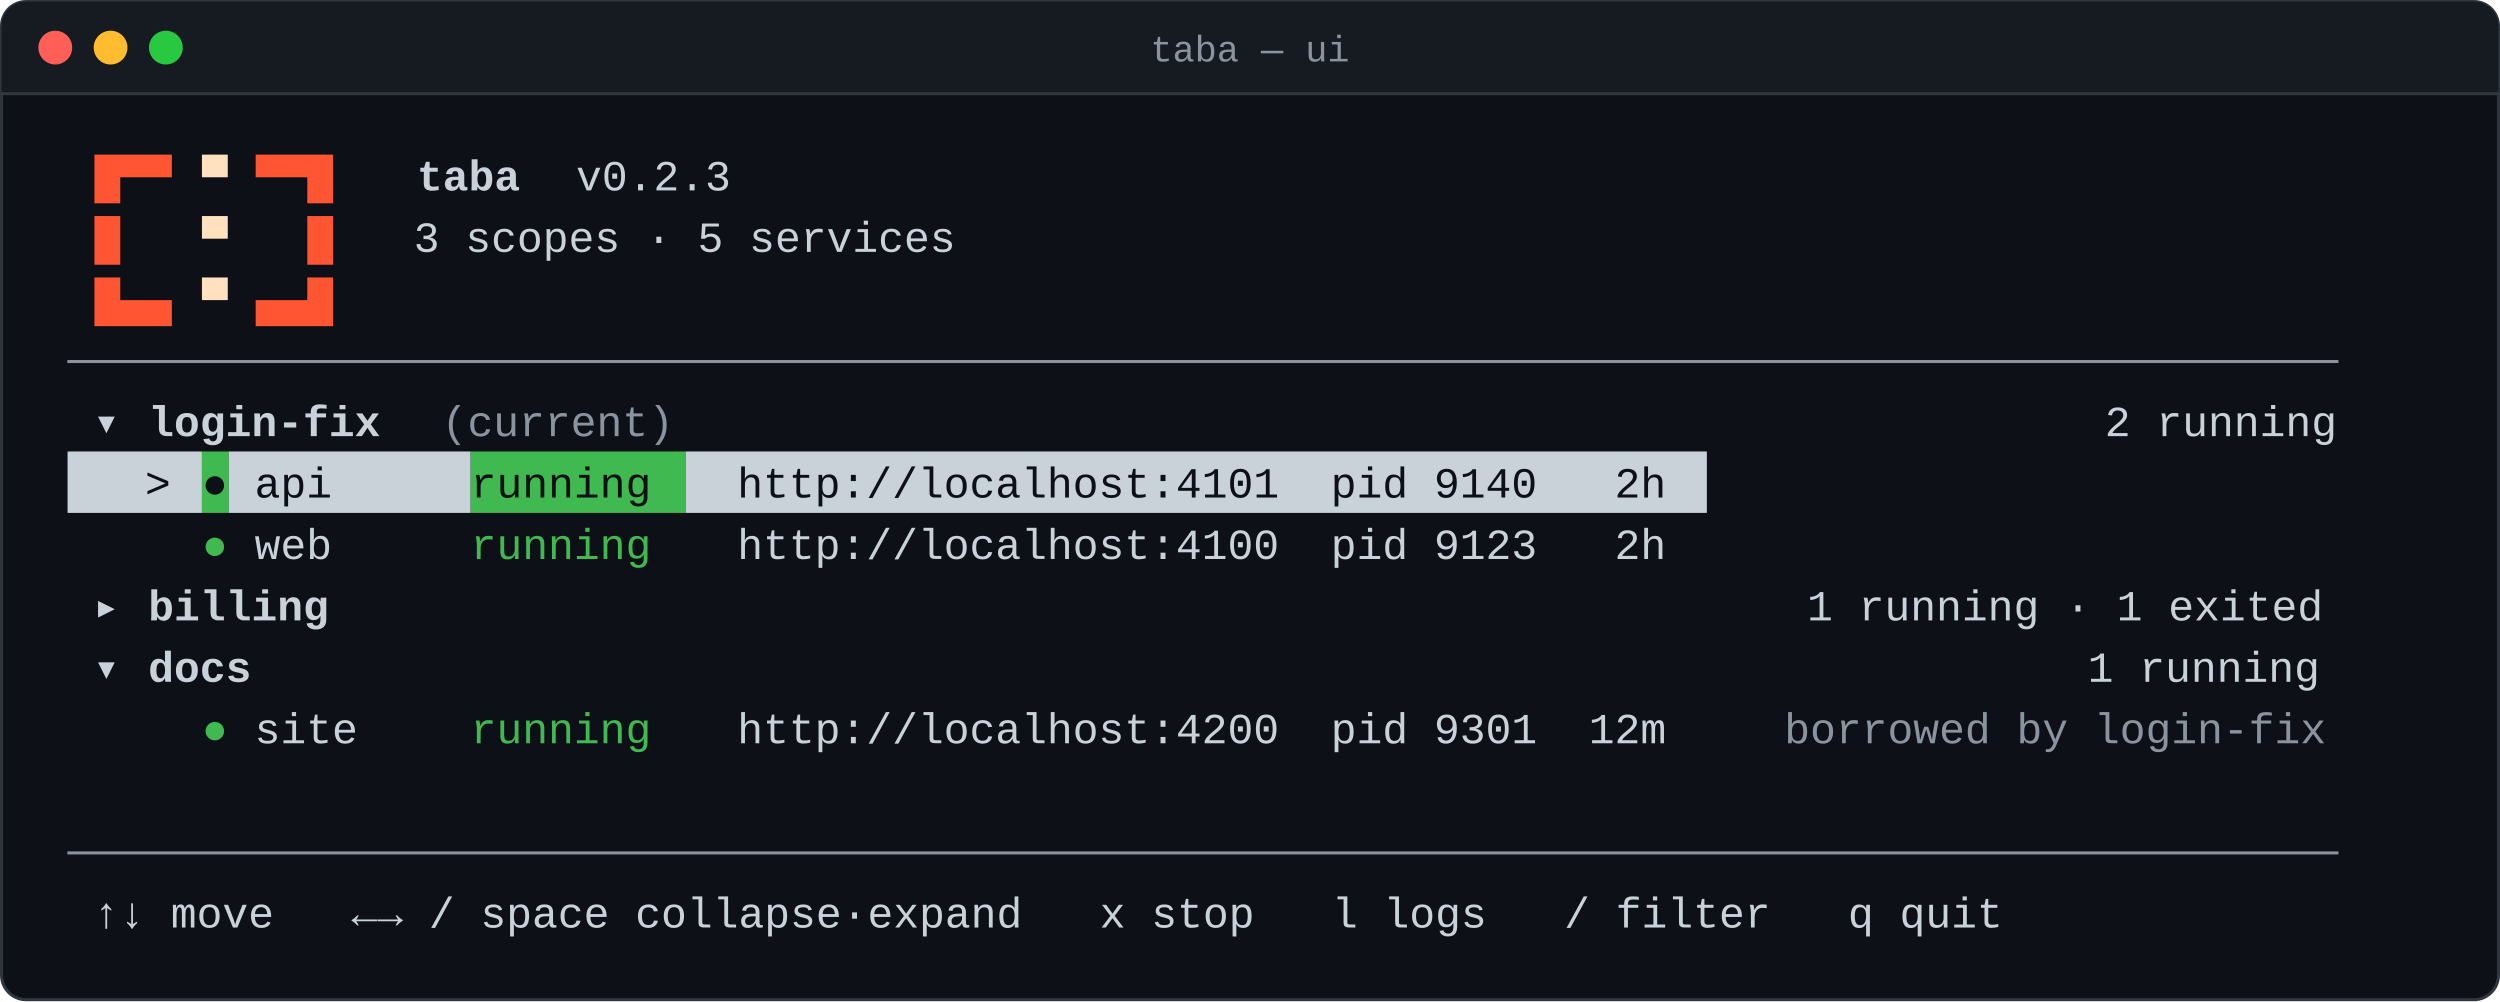
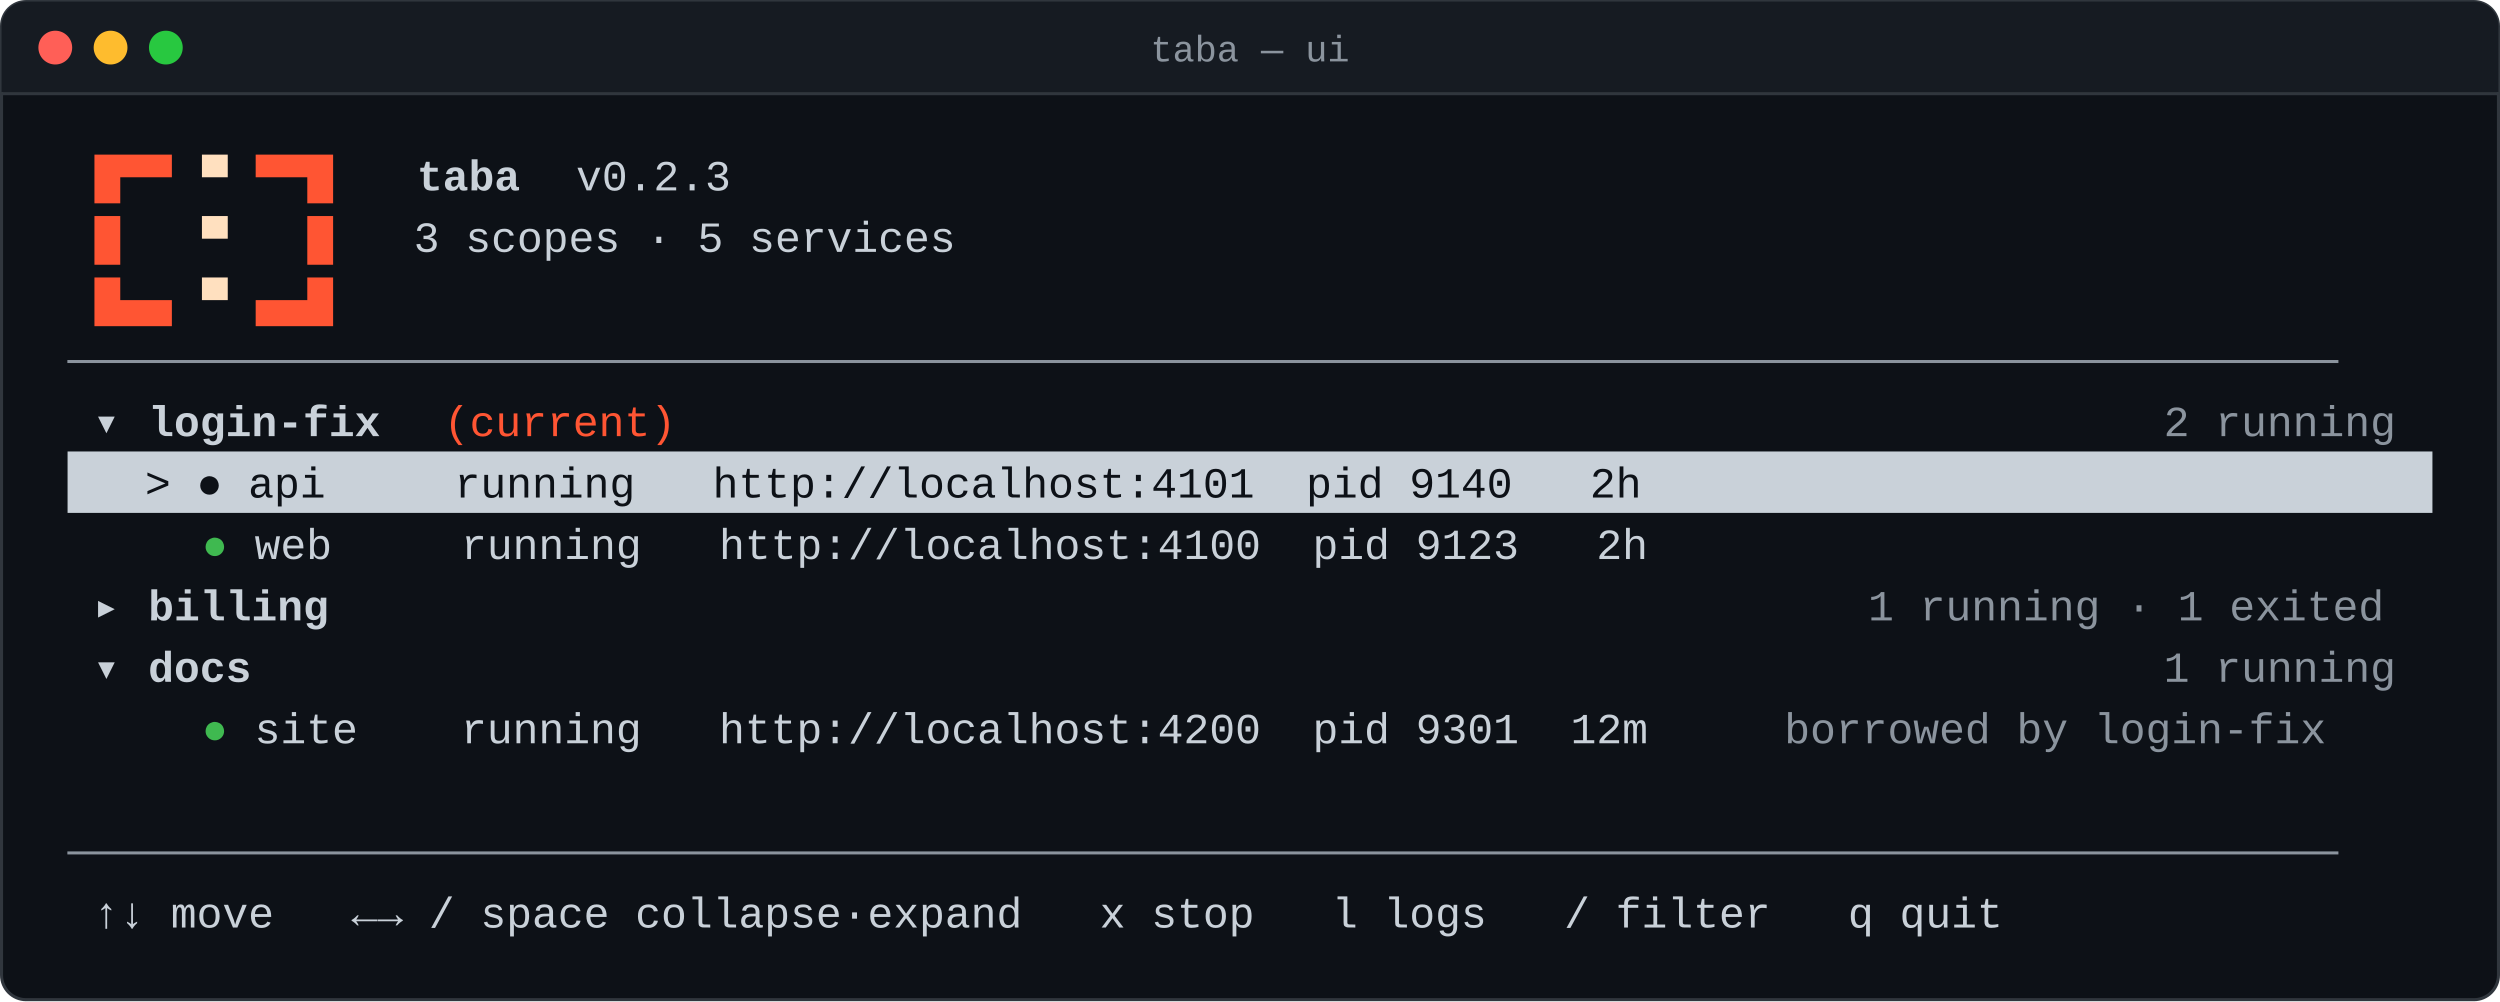
<svg xmlns="http://www.w3.org/2000/svg" width="814" height="326" viewBox="0 0 814 326" role="img" aria-label="taba — ui">
  <rect x="0.5" y="0.5" width="813" height="325" rx="8" fill="#0d1117" stroke="#30363d" />
  <path d="M0.5 30 V8.5 A8 8 0 0 1 8.5 0.5 H805.5 A8 8 0 0 1 813.5 8.5 V30 Z" fill="#161b22" />
  <line x1="0.5" y1="30.5" x2="813.5" y2="30.5" stroke="#30363d" />
  <circle cx="18" cy="15.5" r="5.5" fill="#ff5f57" />
  <circle cx="36" cy="15.5" r="5.5" fill="#febc2e" />
  <circle cx="54" cy="15.5" r="5.5" fill="#28c840" />
  <text x="407" y="20" text-anchor="middle" fill="#8b949e" font-family="ui-monospace, SFMono-Regular, Menlo, Consolas, 'Liberation Mono', monospace" font-size="12">taba — ui</text>
-   <rect x="22" y="147" width="43.75" height="20" fill="#c9d1d9" />
-   <rect x="65.75" y="147" width="8.75" height="20" fill="#3fb950" />
-   <rect x="74.5" y="147" width="78.75" height="20" fill="#c9d1d9" />
-   <rect x="153.25" y="147" width="70" height="20" fill="#3fb950" />
-   <rect x="223.25" y="147" width="332.5" height="20" fill="#c9d1d9" />
+   <rect x="22" y="147" width="770" height="20" fill="#c9d1d9" />
  <text font-family="ui-monospace, SFMono-Regular, Menlo, Consolas, 'Liberation Mono', monospace" font-size="14" xml:space="preserve">
    <tspan x="30.75 39.5 48.25" y="62" fill="#ff5533">█▀▀</tspan>
    <tspan x="65.75" y="62" fill="#ffe0bf">▀</tspan>
    <tspan x="83.25 92 100.75" y="62" fill="#ff5533">▀▀█</tspan>
    <tspan x="135.75 144.5 153.25 162" y="62" fill="#c9d1d9" font-weight="bold">taba</tspan>
    <tspan x="170.75 179.5 188.25 197 205.75 214.5 223.25 232 240.75 249.5 258.25 267 275.75 284.5 293.25 302 310.75 319.5 328.25 337 345.75 354.5 363.25 372 380.75 389.5 398.25 407 415.75 424.5 433.25 442 450.75 459.5 468.25 477 485.75 494.5 503.25 512 520.75 529.5 538.25 547 555.75 564.5 573.25 582 590.75 599.5 608.25 617 625.75 634.5 643.25 652 660.75 669.5 678.25 687 695.75 704.5 713.25 722 730.75 739.5 748.25 757 765.75 774.5 783.25" y="62" fill="#c9d1d9">  v0.2.3                                                               </tspan>
    <tspan x="30.75 39.5 48.25" y="82" fill="#ff5533">█  </tspan>
    <tspan x="65.75" y="82" fill="#ffe0bf">▀</tspan>
    <tspan x="83.25 92 100.75" y="82" fill="#ff5533">  █</tspan>
    <tspan x="109.5 118.25 127 135.75 144.5 153.25 162 170.75 179.5 188.25 197 205.75 214.5 223.25 232 240.75 249.5 258.25 267 275.75 284.5 293.25 302 310.75 319.5 328.25 337 345.75 354.5 363.25 372 380.75 389.5 398.25 407 415.75 424.5 433.25 442 450.75 459.5 468.25 477 485.75 494.5 503.25 512 520.75 529.5 538.25 547 555.75 564.5 573.25 582 590.75 599.5 608.25 617 625.75 634.5 643.25 652 660.75 669.5 678.25 687 695.75 704.5 713.25 722 730.75 739.5 748.25 757 765.75 774.5 783.25" y="82" fill="#c9d1d9">   3 scopes · 5 services                                                      </tspan>
    <tspan x="30.75 39.5 48.25" y="102" fill="#ff5533">█▄▄</tspan>
    <tspan x="65.75" y="102" fill="#ffe0bf">▀</tspan>
    <tspan x="83.25 92 100.75" y="102" fill="#ff5533">▄▄█</tspan>
    <tspan x="22 30.75 39.5 48.25 57 65.75 74.5 83.25 92 100.75 109.5 118.25 127 135.75 144.5 153.25 162 170.75 179.5 188.25 197 205.75 214.5 223.25 232 240.75 249.5 258.25 267 275.75 284.5 293.25 302 310.75 319.5 328.25 337 345.75 354.5 363.25 372 380.75 389.5 398.25 407 415.75 424.5 433.25 442 450.75 459.5 468.25 477 485.75 494.5 503.25 512 520.75 529.5 538.25 547 555.75 564.5 573.25 582 590.75 599.5 608.25 617 625.75 634.5 643.25 652 660.75 669.5 678.25 687 695.75 704.5 713.25 722 730.75 739.5 748.25 757 765.75 774.5 783.25" y="122" fill="#8b949e">────────────────────────────────────────────────────────────────────────────────────────</tspan>
    <tspan x="22 30.75 39.5" y="142" fill="#c9d1d9"> ▾ </tspan>
    <tspan x="48.25 57 65.75 74.5 83.25 92 100.75 109.5 118.25" y="142" fill="#c9d1d9" font-weight="bold">login-fix</tspan>
-     <tspan x="127 135.75 144.5 153.25 162 170.75 179.5 188.25 197 205.75 214.5" y="142" fill="#8b949e">  (current)</tspan>
-     <tspan x="223.25 232 240.75 249.5 258.25 267 275.75 284.5 293.25 302 310.75 319.5 328.25 337 345.75 354.5 363.25 372 380.75 389.5 398.25 407 415.75 424.5 433.25 442 450.75 459.5 468.25 477 485.75 494.5 503.25 512 520.75 529.5 538.25 547 555.75 564.5 573.25 582 590.75 599.5 608.25 617 625.75 634.5 643.25 652 660.75 669.5 678.25 687 695.75 704.5 713.25 722 730.75 739.5 748.25 757 765.75 774.5 783.25" y="142" fill="#c9d1d9">                                                       2 running </tspan>
-     <tspan x="22 30.75 39.5 48.25 57" y="162" fill="#0d1117">   &gt; </tspan>
-     <tspan x="65.75" y="162" fill="#0d1117">●</tspan>
-     <tspan x="74.5 83.25 92 100.75 109.5 118.25 127 135.75 144.5" y="162" fill="#0d1117"> api     </tspan>
-     <tspan x="153.25 162 170.75 179.5 188.25 197 205.75 214.5" y="162" fill="#0d1117">running </tspan>
-     <tspan x="223.25 232 240.75 249.5 258.25 267 275.75 284.5 293.25 302 310.75 319.5 328.25 337 345.75 354.5 363.25 372 380.75 389.5 398.25 407 415.75 424.5 433.25 442 450.75 459.5 468.25 477 485.75 494.5 503.25 512 520.75 529.5 538.25 547" y="162" fill="#0d1117">  http://localhost:4101  pid 9140   2h</tspan>
+     <tspan x="144.5 153.25 162 170.75 179.5 188.25 197 205.75 214.5" y="142" fill="#ff5533">(current)</tspan>
+     <tspan x="704.5 713.25 722 730.75 739.5 748.25 757 765.75 774.5" y="142" fill="#8b949e">2 running</tspan>
+     <tspan x="22 30.75 39.5 48.25 57 65.75 74.5 83.25 92 100.75 109.5 118.25 127 135.75 144.5 153.25 162 170.75 179.5 188.25 197 205.75 214.5 223.25 232 240.75 249.5 258.25 267 275.75 284.5 293.25 302 310.75 319.5 328.25 337 345.75 354.5 363.25 372 380.75 389.5 398.25 407 415.75 424.5 433.25 442 450.75 459.5 468.25 477 485.75 494.5 503.25 512 520.75 529.5 538.25 547 555.75 564.5 573.25 582 590.75 599.5 608.25 617 625.75 634.5 643.25 652 660.75 669.5 678.25 687 695.75 704.5 713.25 722 730.75 739.5 748.25 757 765.75 774.5 783.25" y="162" fill="#0d1117">   &gt; ● api     running   http://localhost:4101  pid 9140   2h                           </tspan>
    <tspan x="65.75" y="182" fill="#3fb950">●</tspan>
-     <tspan x="74.5 83.25 92 100.75 109.5 118.25 127 135.75 144.5" y="182" fill="#c9d1d9"> web     </tspan>
-     <tspan x="153.25 162 170.75 179.5 188.25 197 205.75 214.5" y="182" fill="#3fb950">running </tspan>
-     <tspan x="223.25 232 240.75 249.5 258.25 267 275.75 284.5 293.25 302 310.75 319.5 328.25 337 345.75 354.5 363.25 372 380.75 389.5 398.25 407 415.75 424.5 433.25 442 450.75 459.5 468.25 477 485.75 494.5 503.25 512 520.75 529.5 538.25 547 555.75 564.5 573.25 582 590.75 599.5 608.25 617 625.75 634.5 643.25 652 660.75 669.5 678.25 687 695.75 704.5 713.25 722 730.75 739.5 748.25 757 765.75 774.5 783.25" y="182" fill="#c9d1d9">  http://localhost:4100  pid 9123   2h                           </tspan>
+     <tspan x="74.5 83.25 92 100.75 109.5 118.25 127 135.75 144.5 153.25 162 170.75 179.5 188.25 197 205.75 214.5 223.25 232 240.75 249.5 258.25 267 275.75 284.5 293.25 302 310.75 319.5 328.25 337 345.75 354.5 363.25 372 380.75 389.5 398.25 407 415.75 424.5 433.25 442 450.75 459.5 468.25 477 485.75 494.5 503.25 512 520.75 529.5 538.25 547 555.75 564.5 573.25 582 590.75 599.5 608.25 617 625.75 634.5 643.25 652 660.75 669.5 678.25 687 695.75 704.5 713.25 722 730.75 739.5 748.25 757 765.75 774.5 783.25" y="182" fill="#c9d1d9"> web     running   http://localhost:4100  pid 9123   2h                           </tspan>
    <tspan x="22 30.75 39.5" y="202" fill="#c9d1d9"> ▸ </tspan>
    <tspan x="48.25 57 65.75 74.5 83.25 92 100.75" y="202" fill="#c9d1d9" font-weight="bold">billing</tspan>
-     <tspan x="109.5 118.25 127 135.75 144.5 153.25 162 170.75 179.5 188.25 197 205.75 214.5 223.25 232 240.75 249.5 258.25 267 275.75 284.5 293.25 302 310.75 319.5 328.25 337 345.75 354.5 363.25 372 380.75 389.5 398.25 407 415.75 424.5 433.25 442 450.75 459.5 468.25 477 485.75 494.5 503.25 512 520.75 529.5 538.25 547 555.75 564.5 573.25 582 590.75 599.5 608.25 617 625.75 634.5 643.25 652 660.75 669.5 678.25 687 695.75 704.5 713.25 722 730.75 739.5 748.25 757 765.75 774.5 783.25" y="202" fill="#c9d1d9">                                                         1 running · 1 exited </tspan>
+     <tspan x="608.25 617 625.75 634.5 643.25 652 660.75 669.5 678.25 687 695.75 704.5 713.25 722 730.75 739.5 748.25 757 765.75 774.5" y="202" fill="#8b949e">1 running · 1 exited</tspan>
    <tspan x="22 30.75 39.5" y="222" fill="#c9d1d9"> ▾ </tspan>
    <tspan x="48.25 57 65.75 74.5" y="222" fill="#c9d1d9" font-weight="bold">docs</tspan>
-     <tspan x="83.25 92 100.75 109.5 118.25 127 135.75 144.5 153.25 162 170.75 179.5 188.25 197 205.75 214.5 223.25 232 240.75 249.5 258.25 267 275.75 284.5 293.25 302 310.75 319.5 328.25 337 345.75 354.5 363.25 372 380.75 389.5 398.25 407 415.75 424.5 433.25 442 450.75 459.5 468.25 477 485.75 494.5 503.25 512 520.75 529.5 538.25 547 555.75 564.5 573.25 582 590.75 599.5 608.25 617 625.75 634.5 643.25 652 660.75 669.5 678.25 687 695.75 704.5 713.25 722 730.75 739.5 748.25 757 765.75 774.5 783.25" y="222" fill="#c9d1d9">                                                                       1 running </tspan>
+     <tspan x="704.5 713.25 722 730.75 739.5 748.25 757 765.75 774.5" y="222" fill="#8b949e">1 running</tspan>
    <tspan x="65.75" y="242" fill="#3fb950">●</tspan>
-     <tspan x="74.5 83.25 92 100.75 109.5 118.25 127 135.75 144.5" y="242" fill="#c9d1d9"> site    </tspan>
-     <tspan x="153.25 162 170.75 179.5 188.25 197 205.75 214.5" y="242" fill="#3fb950">running </tspan>
-     <tspan x="223.25 232 240.75 249.5 258.25 267 275.75 284.5 293.25 302 310.75 319.5 328.25 337 345.75 354.5 363.25 372 380.75 389.5 398.25 407 415.75 424.5 433.25 442 450.75 459.5 468.25 477 485.75 494.5 503.25 512 520.75 529.5 538.25 547" y="242" fill="#c9d1d9">  http://localhost:4200  pid 9301  12m</tspan>
+     <tspan x="74.5 83.25 92 100.75 109.5 118.25 127 135.75 144.5 153.25 162 170.75 179.5 188.25 197 205.75 214.5 223.25 232 240.75 249.5 258.25 267 275.75 284.5 293.25 302 310.75 319.5 328.25 337 345.75 354.5 363.25 372 380.75 389.5 398.25 407 415.75 424.5 433.25 442 450.75 459.5 468.25 477 485.75 494.5 503.25 512 520.75 529.5 538.25 547" y="242" fill="#c9d1d9"> site    running   http://localhost:4200  pid 9301  12m</tspan>
    <tspan x="555.75 564.5 573.25 582 590.75 599.5 608.25 617 625.75 634.5 643.25 652 660.75 669.5 678.25 687 695.75 704.5 713.25 722 730.75 739.5 748.25 757" y="242" fill="#8b949e">   borrowed by login-fix</tspan>
    <tspan x="22 30.75 39.5 48.25 57 65.75 74.5 83.25 92 100.75 109.5 118.25 127 135.75 144.5 153.25 162 170.75 179.5 188.25 197 205.75 214.5 223.25 232 240.75 249.5 258.25 267 275.75 284.5 293.25 302 310.75 319.5 328.25 337 345.75 354.5 363.25 372 380.75 389.5 398.25 407 415.75 424.5 433.25 442 450.75 459.5 468.25 477 485.75 494.5 503.25 512 520.75 529.5 538.25 547 555.75 564.5 573.25 582 590.75 599.5 608.25 617 625.75 634.5 643.25 652 660.75 669.5 678.25 687 695.75 704.5 713.25 722 730.75 739.5 748.25 757 765.75 774.5 783.25" y="282" fill="#8b949e">────────────────────────────────────────────────────────────────────────────────────────</tspan>
    <tspan x="22 30.75 39.5 48.25 57 65.75 74.5 83.25 92 100.75 109.5 118.25 127 135.75 144.5 153.25 162 170.75 179.5 188.25 197 205.75 214.5 223.25 232 240.75 249.5 258.25 267 275.75 284.5 293.25 302 310.75 319.5 328.25 337 345.75 354.5 363.25 372 380.75 389.5 398.25 407 415.75 424.5 433.25 442 450.75 459.5 468.25 477 485.75 494.5 503.25 512 520.75 529.5 538.25 547 555.75 564.5 573.25 582 590.75 599.5 608.25 617 625.75 634.5 643.25 652 660.75 669.5 678.25 687 695.75 704.5 713.25 722 730.75 739.5 748.25 757 765.75 774.5 783.25" y="302" fill="#c9d1d9"> ↑↓ move   ←→ / space collapse·expand   x stop   l logs   / filter   q quit             </tspan>
  </text>
</svg>
